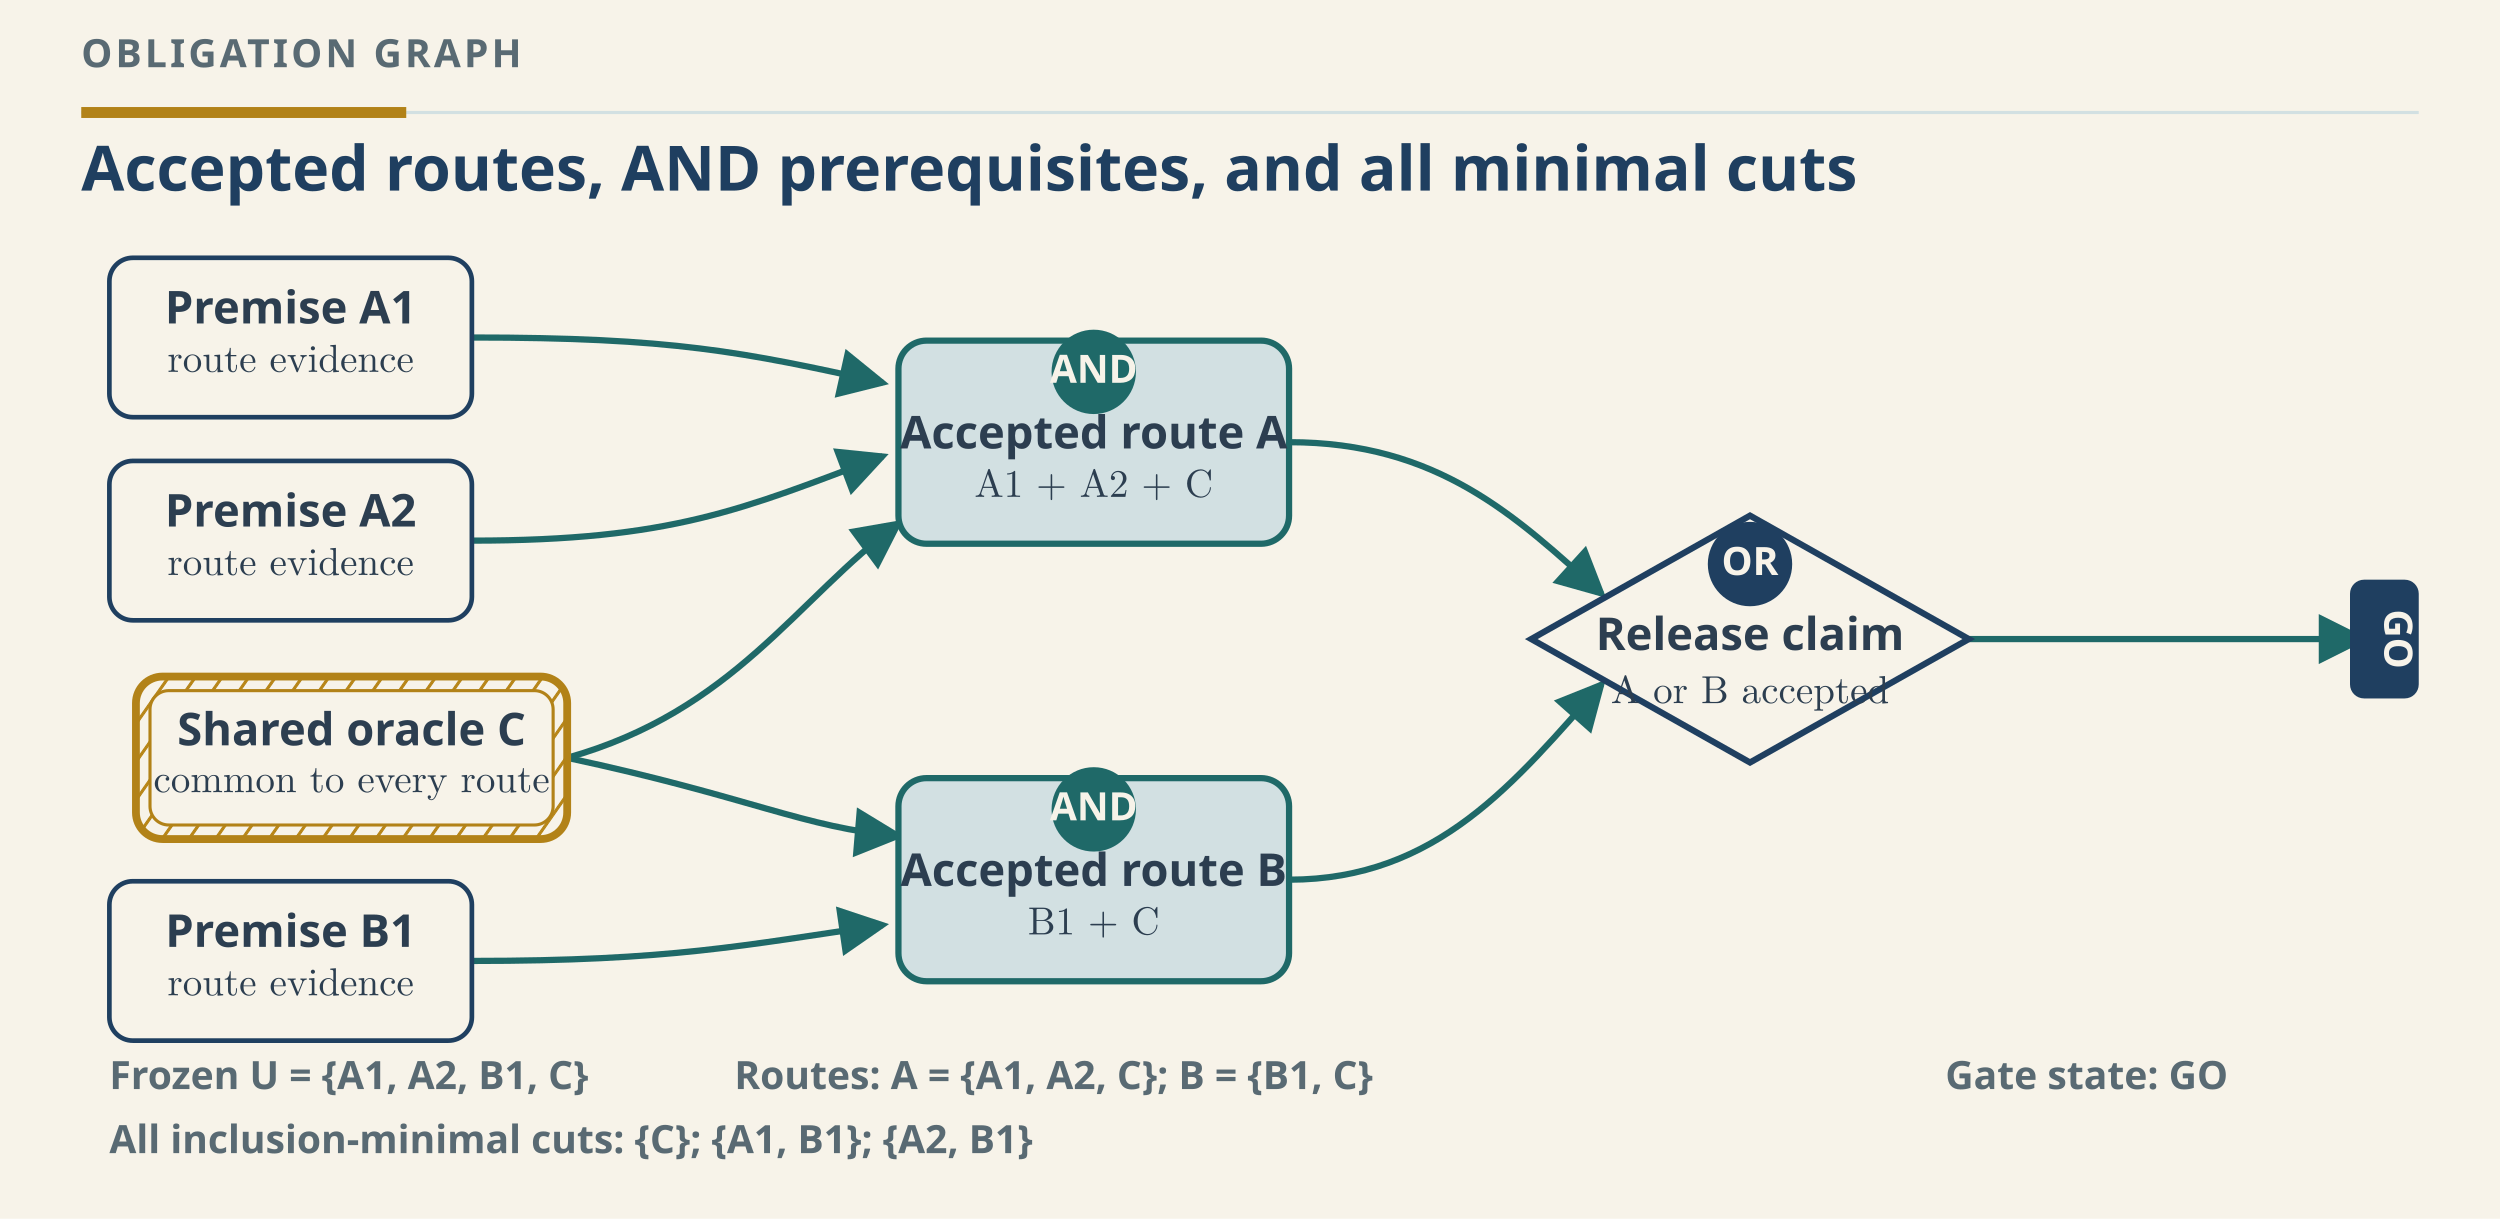
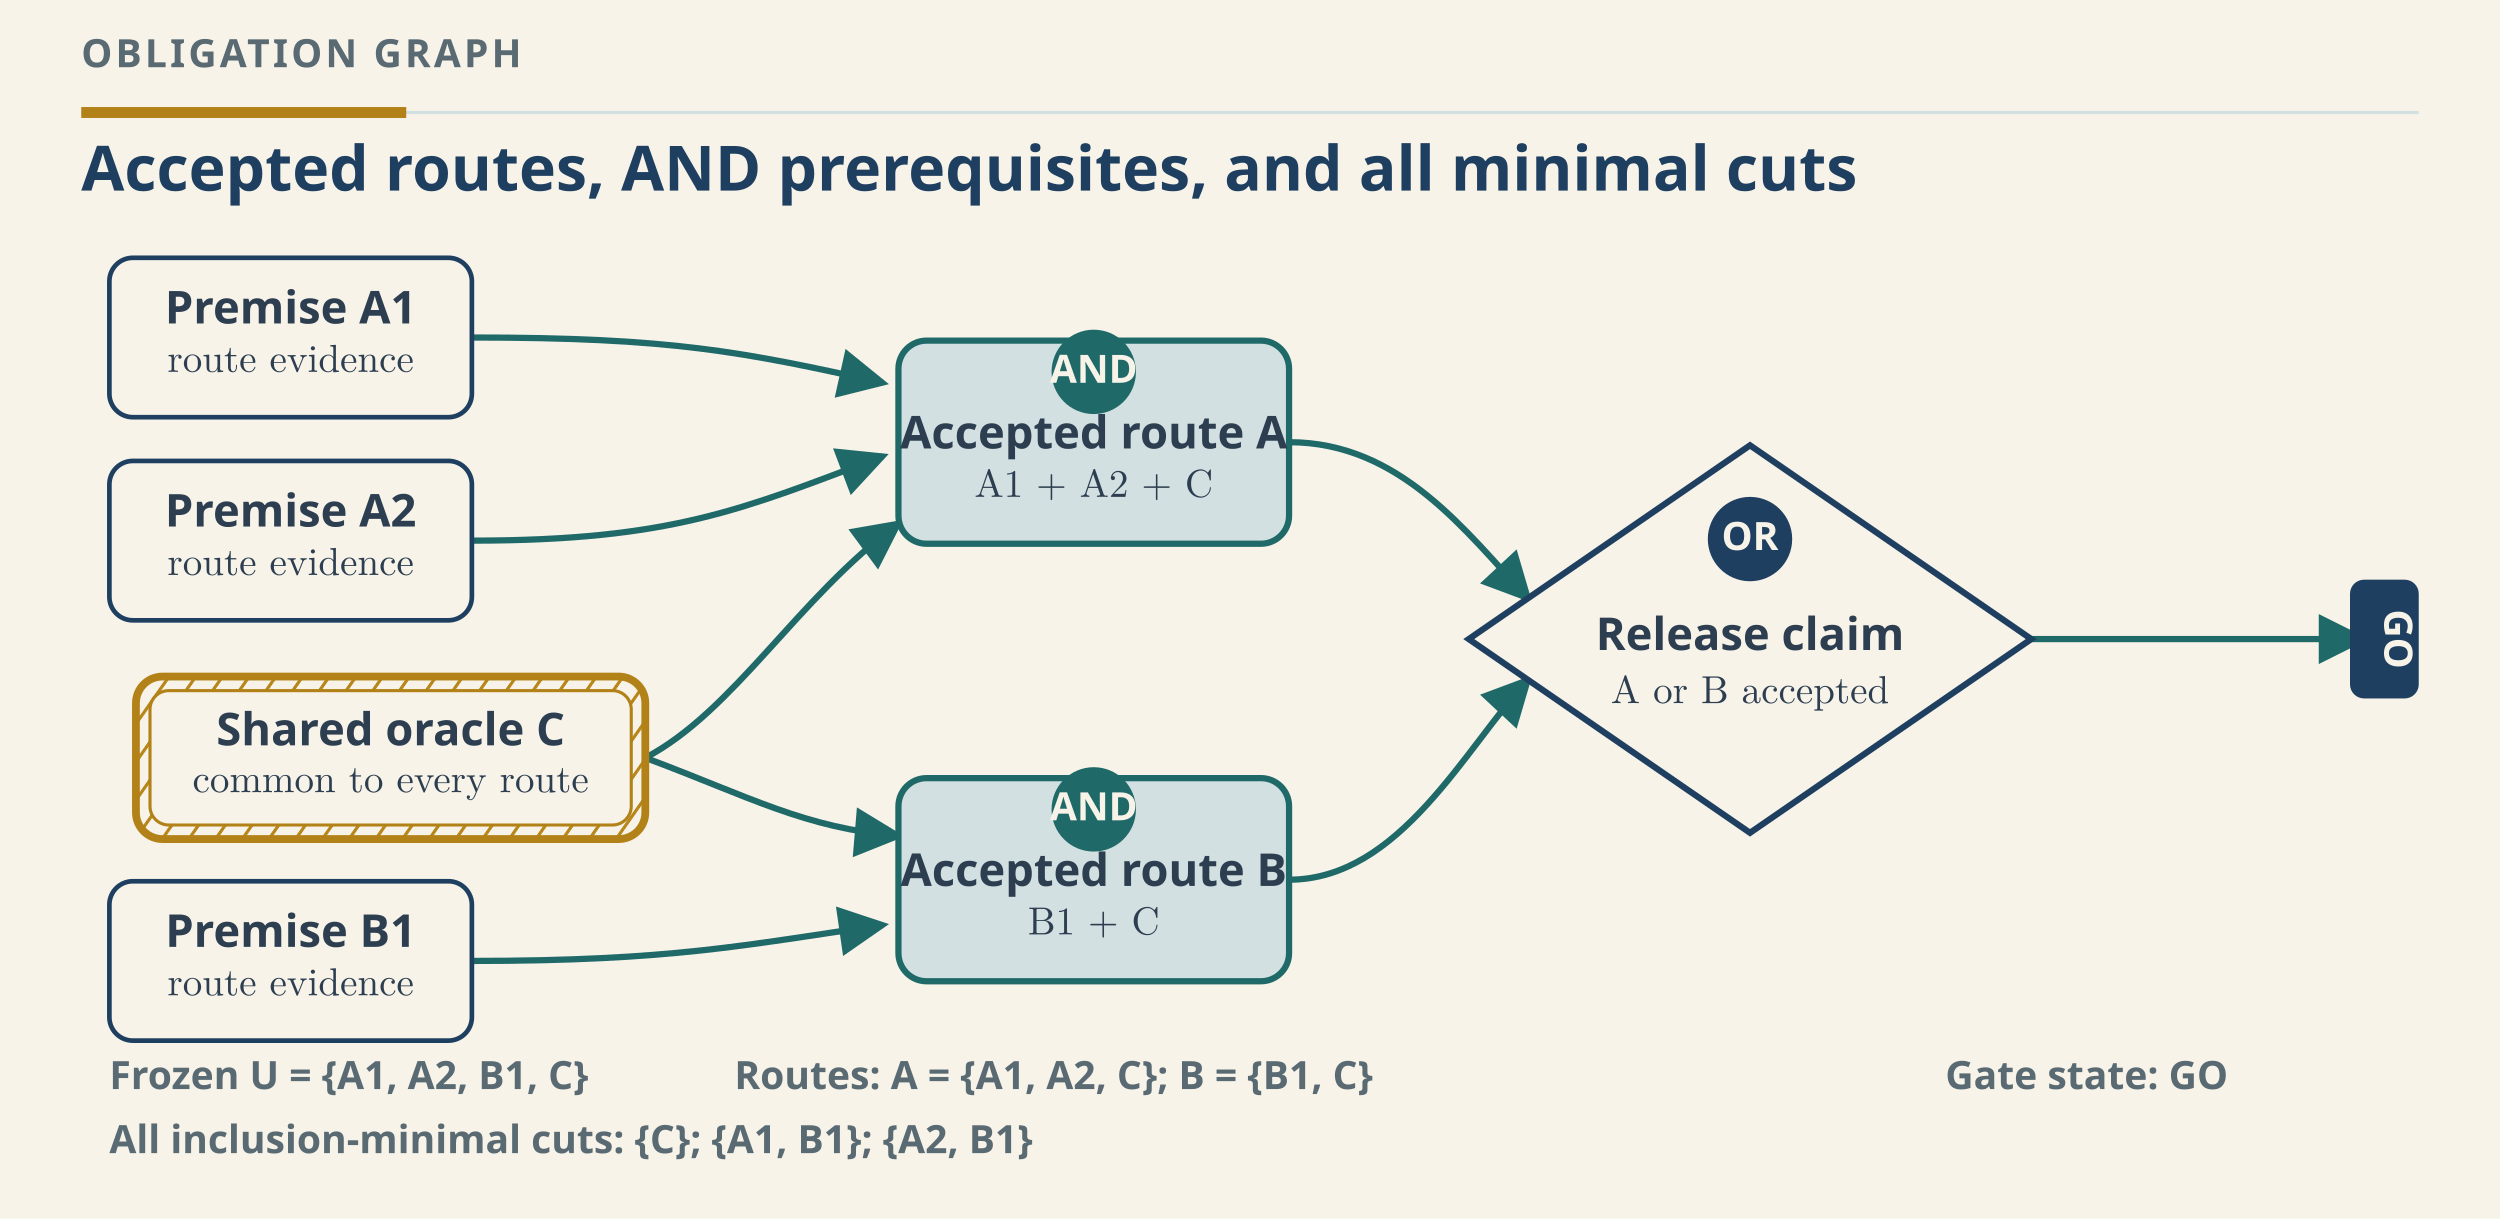
<svg xmlns="http://www.w3.org/2000/svg" xml:lang="en" width="160mm" height="78mm" viewBox="0 0 1600 780" role="img" aria-labelledby="obligation-title obligation-desc" data-admissible-universe="A1,A2,B1,C" data-route-a="A1,A2,C" data-route-b="B1,C" data-minimal-cuts="C;A1,B1;A2,B1">
  <defs>
    <marker id="dag-arrow" markerWidth="8" markerHeight="8" refX="7" refY="4" orient="auto" markerUnits="strokeWidth">
      <path d="M0,0 L8,4 L0,8 z" fill="#1F6968" />
    </marker>
    <pattern id="cut-hatch" width="14" height="14" patternUnits="userSpaceOnUse" patternTransform="rotate(35)">
      <line x1="0" y1="0" x2="0" y2="14" stroke="#B28218" stroke-width="4" />
    </pattern>
    <style>
      .heading { font-family: 'Source Sans Pro', sans-serif; font-size: 40px; font-weight: 700; fill: #1F3F60; }
      .eyebrow { font-family: 'Source Sans Pro', sans-serif; font-size: 25px; font-weight: 700; letter-spacing: 2px; fill: #596A73; }
      .node-title { font-family: 'Source Sans Pro', sans-serif; font-size: 29px; font-weight: 700; fill: #2C3E50; text-anchor: middle; }
      .node-body { font-family: 'Latin Modern Roman', serif; font-size: 25px; font-weight: 400; fill: #2C3E50; text-anchor: middle; }
      .badge { font-family: 'Source Sans Pro', sans-serif; font-size: 25px; font-weight: 700; fill: #F7F3E9; text-anchor: middle; }
      .small { font-family: 'Source Sans Pro', sans-serif; font-size: 25px; font-weight: 600; fill: #596A73; }
    </style>
  </defs>
  <rect width="1600" height="780" fill="#F7F3E9" />
  <path d="M52 72 H1548" stroke="#D2E0E2" stroke-width="2" />
  <path d="M52 72 H260" stroke="#B28218" stroke-width="7" />
  <text x="52" y="43" class="eyebrow">OBLIGATION GRAPH</text>
  <text x="52" y="122" class="heading">Accepted routes, AND prerequisites, and all minimal cuts</text>
  <g fill="none" stroke="#1F6968" stroke-width="4" marker-end="url(#dag-arrow)">
    <path d="M302 216 C430 216 475 225 565 245" />
    <path d="M302 346 C430 346 475 326 565 292" />
-     <path d="M363 485 C470 455 510 383 575 335" />
-     <path d="M363 485 C480 510 515 530 575 535" />
+     <path d="M413 485 C470 455 510 383 575 335" />
+     <path d="M413 485 C480 510 515 530 575 535" />
    <path d="M302 615 C430 615 475 605 565 592" />
-     <path d="M825 283 C920 283 970 330 1025 380" />
-     <path d="M825 563 C920 563 970 500 1025 438" />
-     <path d="M1260 409 H1512" />
+     <path d="M825 283 C896 283 938 340 978 383" />
+     <path d="M825 563 C896 563 938 478 978 435" />
+     <path d="M1300 409 H1512" />
  </g>
  <g>
    <rect x="70" y="165" width="232" height="102" rx="15" fill="#F7F3E9" stroke="#1F3F60" stroke-width="3" />
    <text x="186" y="207" class="node-title">Premise A1</text>
    <text x="186" y="238" class="node-body">route evidence</text>
    <rect x="70" y="295" width="232" height="102" rx="15" fill="#F7F3E9" stroke="#1F3F60" stroke-width="3" />
    <text x="186" y="337" class="node-title">Premise A2</text>
    <text x="186" y="368" class="node-body">route evidence</text>
    <rect x="70" y="564" width="232" height="102" rx="15" fill="#F7F3E9" stroke="#1F3F60" stroke-width="3" />
    <text x="186" y="606" class="node-title">Premise B1</text>
    <text x="186" y="637" class="node-body">route evidence</text>
-     <rect x="87" y="433" width="276" height="104" rx="17" fill="url(#cut-hatch)" stroke="#B28218" stroke-width="5" />
-     <rect x="96" y="442" width="258" height="86" rx="12" fill="#F7F3E9" stroke="#B28218" stroke-width="2" />
-     <text x="225" y="477" class="node-title">Shared oracle C</text>
-     <text x="225" y="507" class="node-body">common to every route</text>
+     <rect x="87" y="433" width="326" height="104" rx="17" fill="url(#cut-hatch)" stroke="#B28218" stroke-width="5" />
+     <rect x="96" y="442" width="308" height="86" rx="12" fill="#F7F3E9" stroke="#B28218" stroke-width="2" />
+     <text x="250" y="477" class="node-title">Shared oracle C</text>
+     <text x="250" y="507" class="node-body">common to every route</text>
    <rect x="575" y="218" width="250" height="130" rx="18" fill="#D2E0E2" stroke="#1F6968" stroke-width="4" />
    <circle cx="700" cy="238" r="27" fill="#1F6968" />
    <text x="700" y="245" class="badge">AND</text>
    <text x="700" y="287" class="node-title">Accepted route A</text>
    <text x="700" y="318" class="node-body">A1 + A2 + C</text>
    <rect x="575" y="498" width="250" height="130" rx="18" fill="#D2E0E2" stroke="#1F6968" stroke-width="4" />
    <circle cx="700" cy="518" r="27" fill="#1F6968" />
    <text x="700" y="525" class="badge">AND</text>
    <text x="700" y="567" class="node-title">Accepted route B</text>
    <text x="700" y="598" class="node-body">B1 + C</text>
-     <path d="M1120 330 L1260 409 L1120 488 L980 409 Z" fill="#F7F3E9" stroke="#1F3F60" stroke-width="4" />
-     <circle cx="1120" cy="361" r="27" fill="#1F3F60" />
-     <text x="1120" y="368" class="badge">OR</text>
+     <path d="M1120 285 L1300 409 L1120 533 L940 409 Z" fill="#F7F3E9" stroke="#1F3F60" stroke-width="4" />
+     <circle cx="1120" cy="345" r="27" fill="#1F3F60" />
+     <text x="1120" y="352" class="badge">OR</text>
    <text x="1120" y="416" class="node-title">Release claim</text>
    <text x="1120" y="450" class="node-body">A or B accepted</text>
    <rect x="1504" y="371" width="44" height="76" rx="9" fill="#1F3F60" />
    <text x="1526" y="409" class="badge" transform="rotate(90 1526 409)">GO</text>
  </g>
  <text x="70" y="697" class="small">Frozen U = {A1, A2, B1, C}</text>
  <text x="470" y="697" class="small">Routes: A = {A1, A2, C}; B = {B1, C}</text>
  <text x="1245" y="697" class="small">Gate state: GO</text>
  <text x="70" y="738" class="small">All inclusion-minimal cuts: {C}; {A1, B1}; {A2, B1}</text>
</svg>
